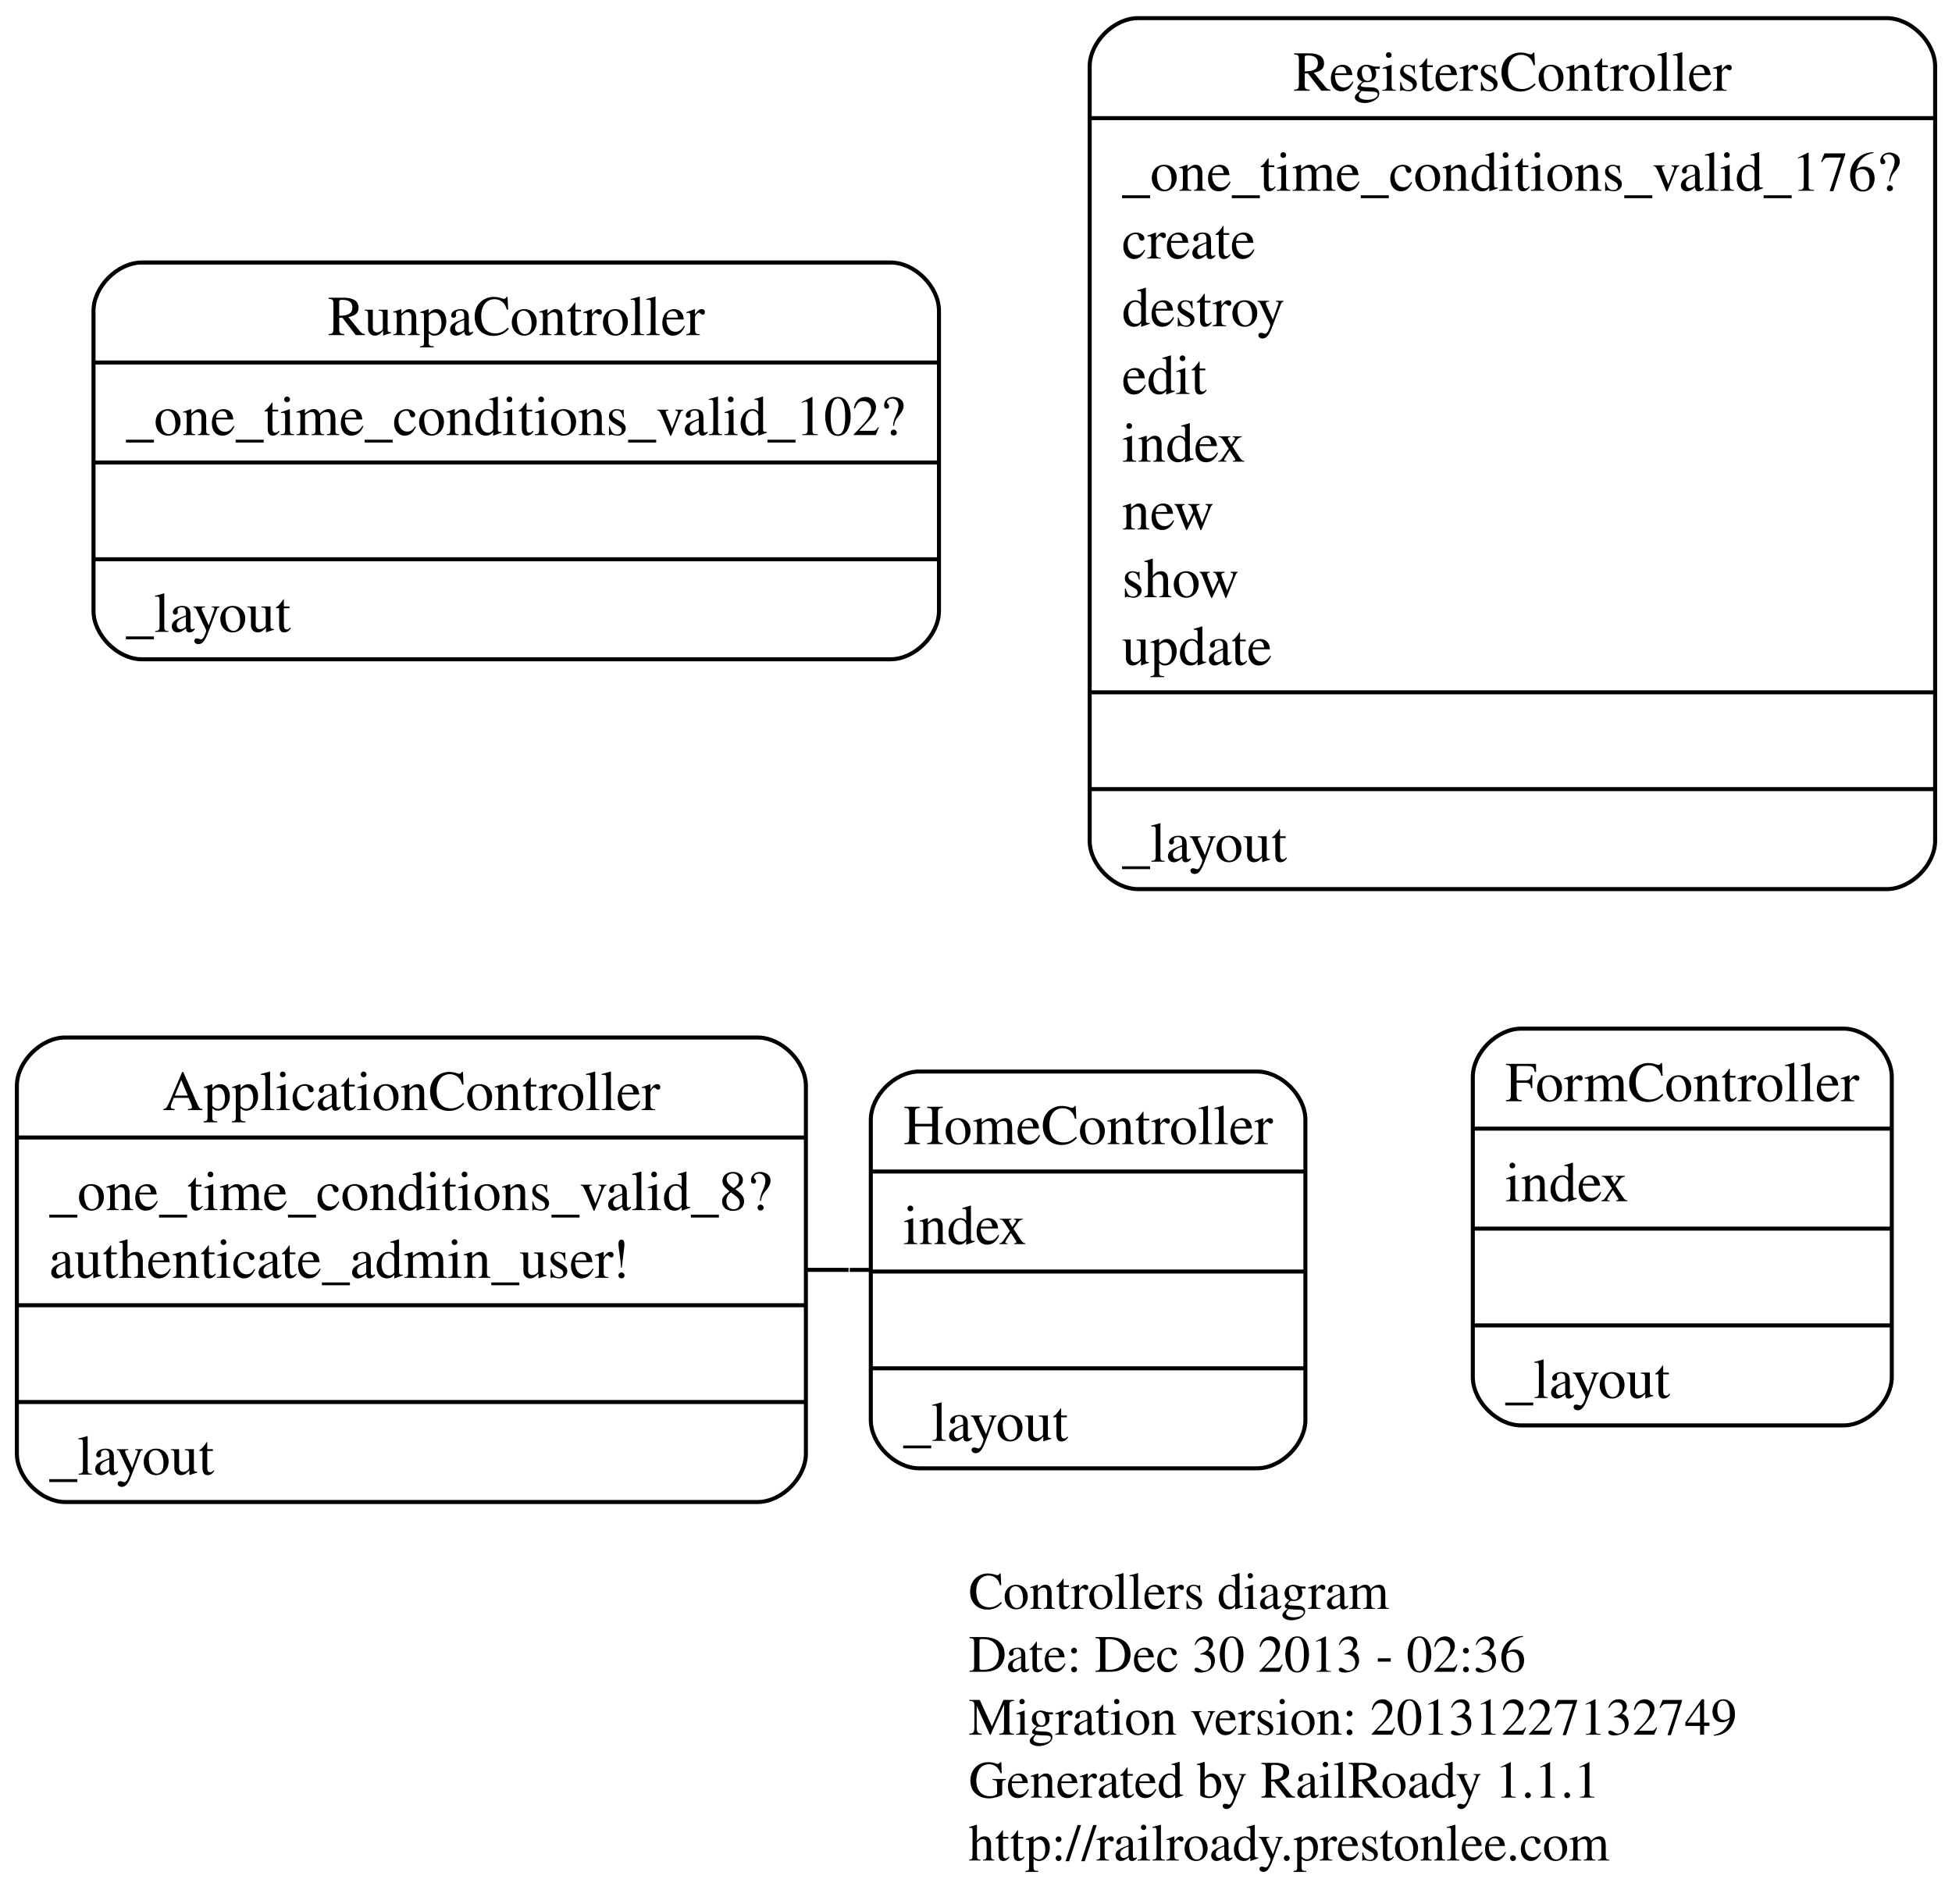
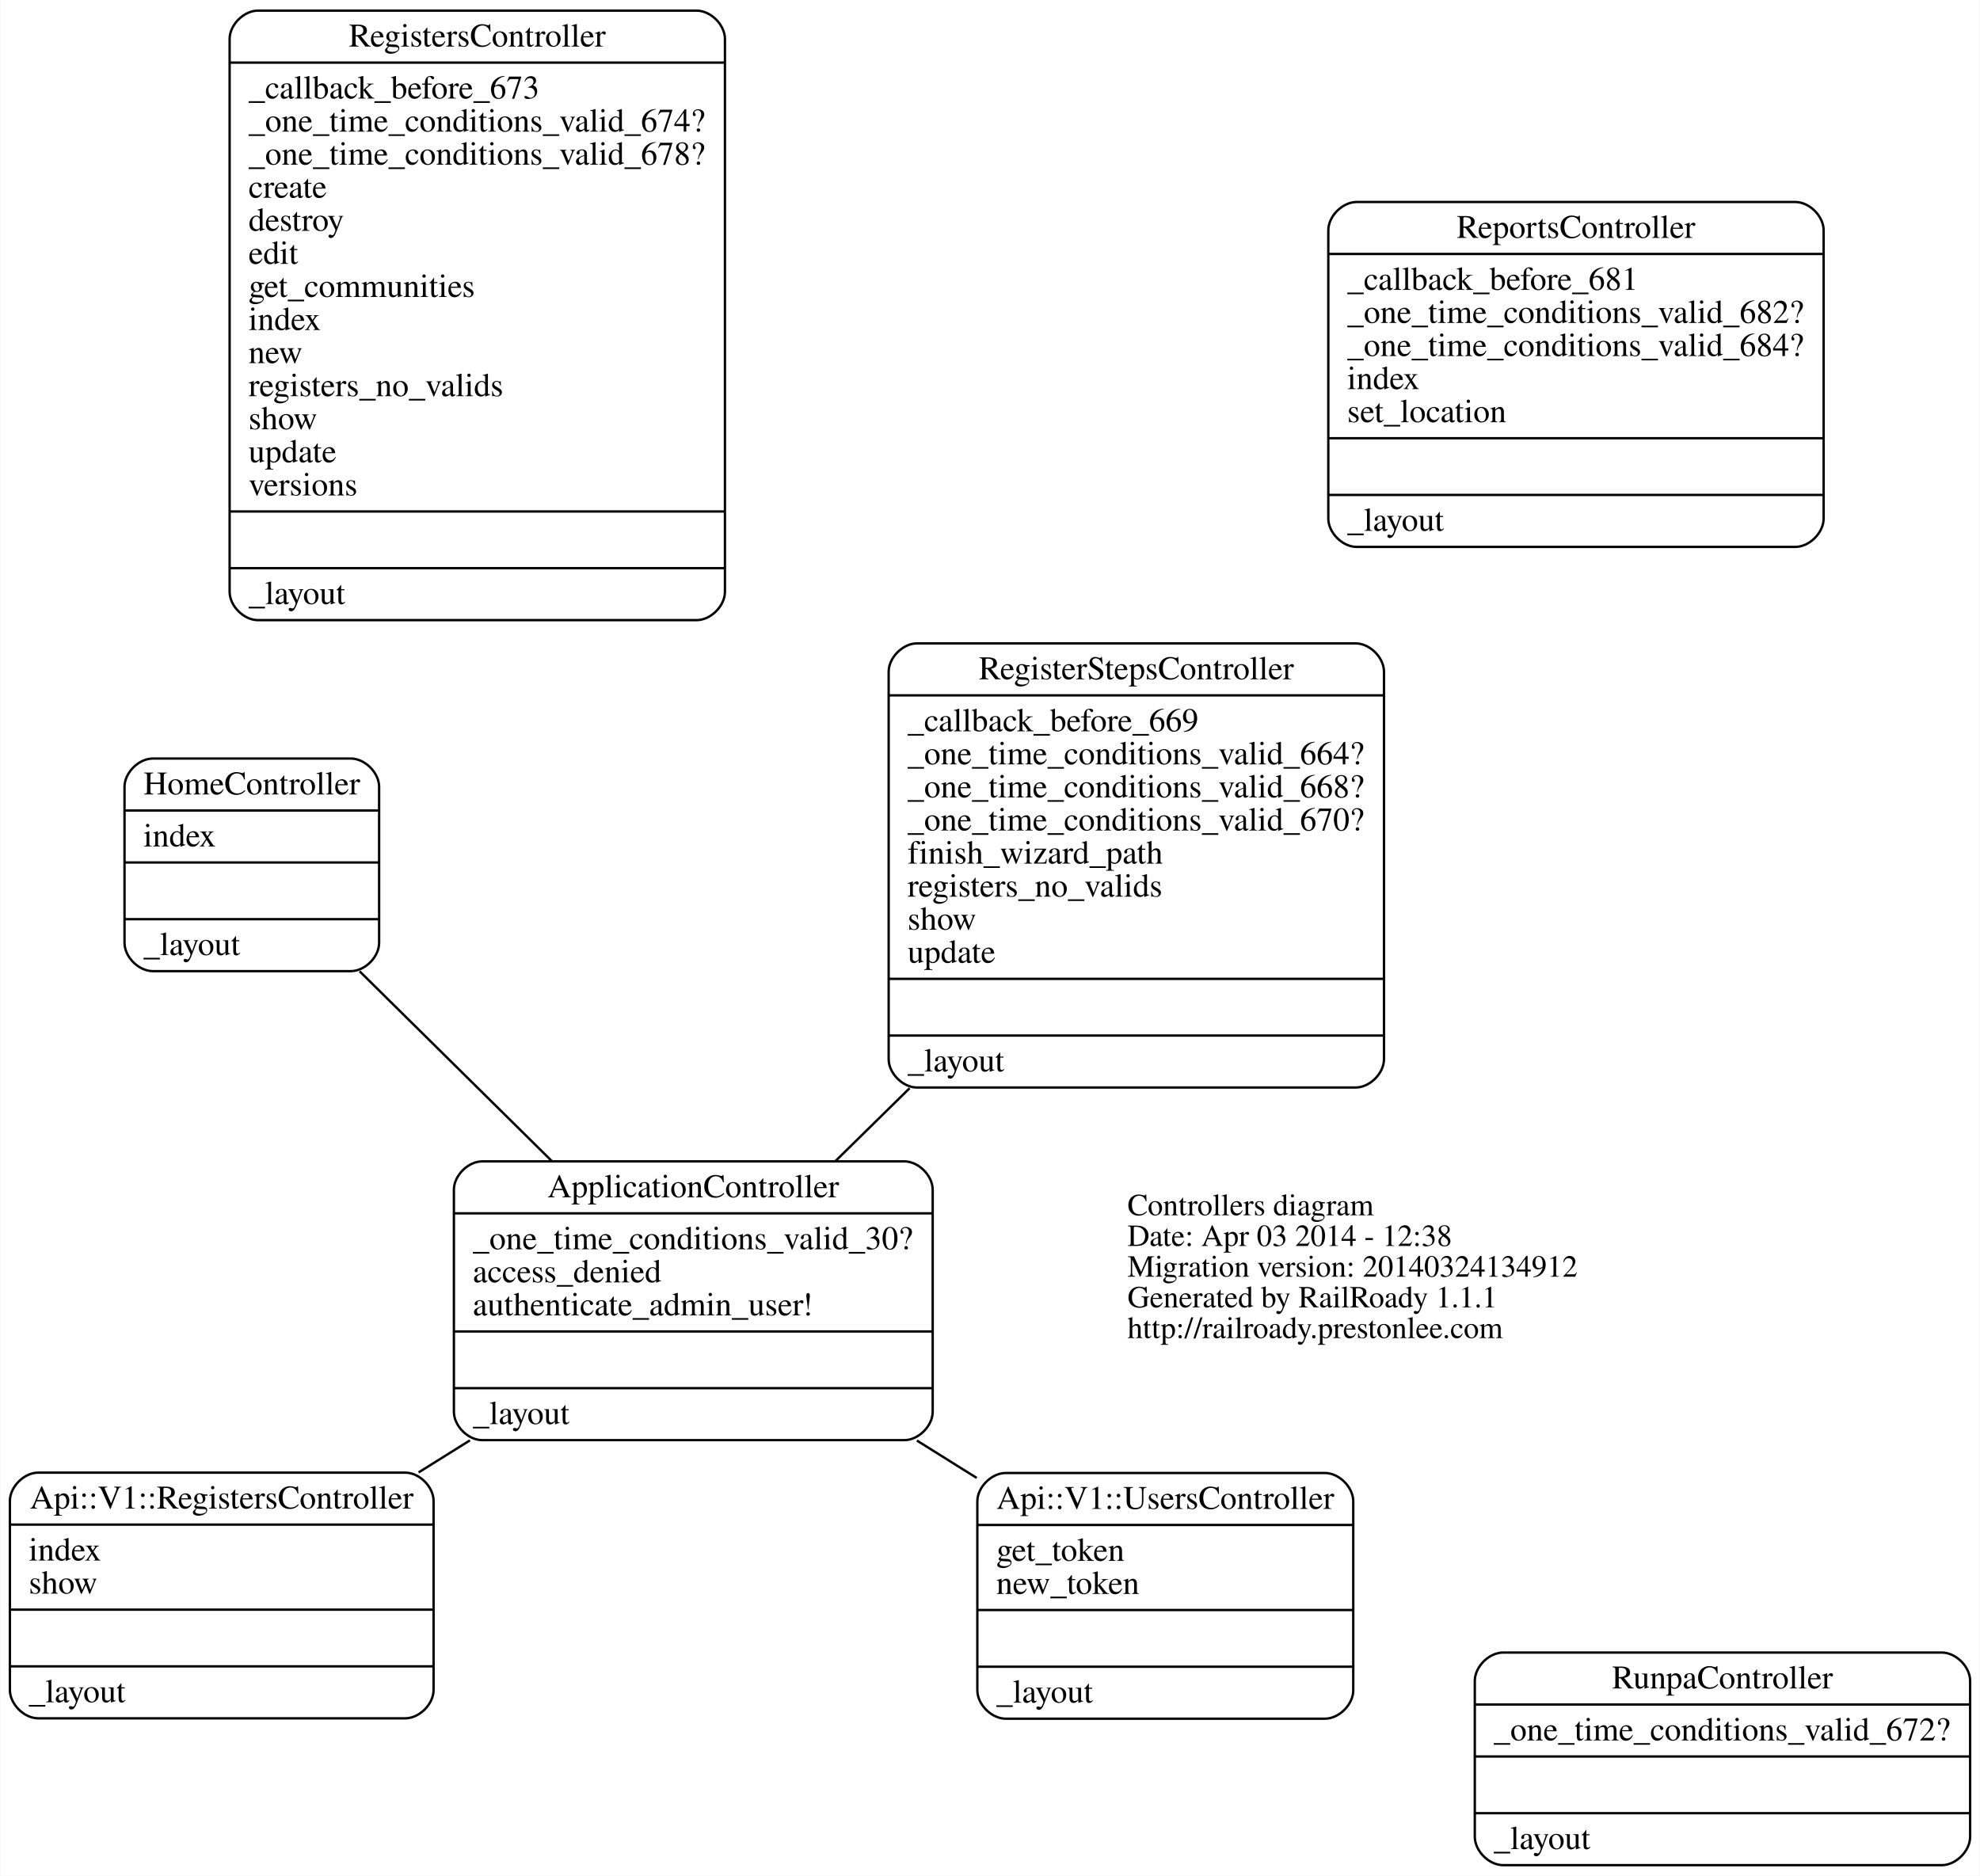
- <svg xmlns="http://www.w3.org/2000/svg" width="484pt" height="472pt" viewBox="0.00 0.00 483.63 472.00">
-   <g id="graph0" class="graph" transform="scale(1 1) rotate(0) translate(4 468)">
-     <polygon fill="white" stroke="white" points="-4,4 -4,-468 479.635,-468 479.635,4 -4,4" />
+ <svg xmlns="http://www.w3.org/2000/svg" width="838pt" height="794pt" viewBox="0.00 0.00 837.63 794.00">
+   <g id="graph0" class="graph" transform="scale(1 1) rotate(0) translate(4 790)">
+     <polygon fill="white" stroke="none" points="-4,4 -4,-790 833.635,-790 833.635,4 -4,4" />
    <g id="node1" class="node">
-       <text text-anchor="start" x="236" y="-69" font-family="Times,serif" font-size="13.00">Controllers diagram</text>
-       <text text-anchor="start" x="236" y="-53.4" font-family="Times,serif" font-size="13.00">Date: Dec 30 2013 - 02:36</text>
-       <text text-anchor="start" x="236" y="-37.8" font-family="Times,serif" font-size="13.00">Migration version: 20131227132749</text>
-       <text text-anchor="start" x="236" y="-22.2" font-family="Times,serif" font-size="13.00">Generated by RailRoady 1.1.1</text>
-       <text text-anchor="start" x="236" y="-6.6" font-family="Times,serif" font-size="13.00">http://railroady.prestonlee.com</text>
+       <text text-anchor="start" x="473" y="-275.6" font-family="Times,serif" font-size="13.00">Controllers diagram</text>
+       <text text-anchor="start" x="473" y="-262.6" font-family="Times,serif" font-size="13.00">Date: Apr 03 2014 - 12:38</text>
+       <text text-anchor="start" x="473" y="-249.6" font-family="Times,serif" font-size="13.00">Migration version: 20140324134912</text>
+       <text text-anchor="start" x="473" y="-236.6" font-family="Times,serif" font-size="13.00">Generated by RailRoady 1.1.1</text>
+       <text text-anchor="start" x="473" y="-223.6" font-family="Times,serif" font-size="13.00">http://railroady.prestonlee.com</text>
    </g>
    <g id="node2" class="node">
-       <path fill="none" stroke="black" d="M12,-95.5C12,-95.5 183.635,-95.5 183.635,-95.5 189.635,-95.5 195.635,-101.5 195.635,-107.5 195.635,-107.5 195.635,-198.7 195.635,-198.7 195.635,-204.7 189.635,-210.7 183.635,-210.7 183.635,-210.7 12,-210.7 12,-210.7 6,-210.7 0,-204.7 0,-198.7 0,-198.7 0,-107.5 0,-107.5 0,-101.5 6,-95.5 12,-95.5" />
-       <text text-anchor="middle" x="97.817" y="-192.7" font-family="Times,serif" font-size="14.00">ApplicationController</text>
-       <polyline fill="none" stroke="black" points="0,-185.9 195.635,-185.9 " />
-       <text text-anchor="start" x="8" y="-167.9" font-family="Times,serif" font-size="14.00">_one_time_conditions_valid_8?</text>
-       <text text-anchor="start" x="8" y="-151.1" font-family="Times,serif" font-size="14.00">authenticate_admin_user!</text>
-       <polyline fill="none" stroke="black" points="0,-144.3 195.635,-144.3 " />
-       <polyline fill="none" stroke="black" points="0,-120.3 195.635,-120.3 " />
-       <text text-anchor="start" x="8" y="-102.3" font-family="Times,serif" font-size="14.00">_layout</text>
+       <path fill="none" stroke="black" d="M12,-62.654C12,-62.654 167.317,-62.654 167.317,-62.654 173.317,-62.654 179.317,-68.654 179.317,-74.654 179.317,-74.654 179.317,-154.654 179.317,-154.654 179.317,-160.654 173.317,-166.654 167.317,-166.654 167.317,-166.654 12,-166.654 12,-166.654 6,-166.654 0,-160.654 0,-154.654 0,-154.654 0,-74.654 0,-74.654 0,-68.654 6,-62.654 12,-62.654" />
+       <text text-anchor="middle" x="89.659" y="-151.454" font-family="Times,serif" font-size="14.00">Api::V1::RegistersController</text>
+       <polyline fill="none" stroke="black" points="0,-144.654 179.317,-144.654 " />
+       <text text-anchor="start" x="8" y="-129.454" font-family="Times,serif" font-size="14.00">index</text>
+       <text text-anchor="start" x="8" y="-115.454" font-family="Times,serif" font-size="14.00">show</text>
+       <polyline fill="none" stroke="black" points="0,-108.654 179.317,-108.654 " />
+       <polyline fill="none" stroke="black" points="0,-84.654 179.317,-84.654 " />
+       <text text-anchor="start" x="8" y="-69.454" font-family="Times,serif" font-size="14.00">_layout</text>
+     </g>
+     <g id="node3" class="node">
+       <path fill="none" stroke="black" d="M421.459,-62.5C421.459,-62.5 556.556,-62.5 556.556,-62.5 562.556,-62.5 568.556,-68.5 568.556,-74.5 568.556,-74.5 568.556,-154.5 568.556,-154.5 568.556,-160.5 562.556,-166.5 556.556,-166.5 556.556,-166.5 421.459,-166.5 421.459,-166.5 415.459,-166.5 409.459,-160.5 409.459,-154.5 409.459,-154.5 409.459,-74.5 409.459,-74.5 409.459,-68.5 415.459,-62.5 421.459,-62.5" />
+       <text text-anchor="middle" x="489.008" y="-151.3" font-family="Times,serif" font-size="14.00">Api::V1::UsersController</text>
+       <polyline fill="none" stroke="black" points="409.459,-144.5 568.556,-144.5 " />
+       <text text-anchor="start" x="417.459" y="-129.3" font-family="Times,serif" font-size="14.00">get_token</text>
+       <text text-anchor="start" x="417.459" y="-115.3" font-family="Times,serif" font-size="14.00">new_token</text>
+       <polyline fill="none" stroke="black" points="409.459,-108.5 568.556,-108.5 " />
+       <polyline fill="none" stroke="black" points="409.459,-84.5 568.556,-84.5 " />
+       <text text-anchor="start" x="417.459" y="-69.3" font-family="Times,serif" font-size="14.00">_layout</text>
    </g>
    <g id="node4" class="node">
-       <path fill="none" stroke="black" d="M223.731,-103.86C223.731,-103.86 307.49,-103.86 307.49,-103.86 313.49,-103.86 319.49,-109.86 319.49,-115.86 319.49,-115.86 319.49,-190.26 319.49,-190.26 319.49,-196.26 313.49,-202.26 307.49,-202.26 307.49,-202.26 223.731,-202.26 223.731,-202.26 217.731,-202.26 211.731,-196.26 211.731,-190.26 211.731,-190.26 211.731,-115.86 211.731,-115.86 211.731,-109.86 217.731,-103.86 223.731,-103.86" />
-       <text text-anchor="middle" x="265.61" y="-184.26" font-family="Times,serif" font-size="14.00">HomeController</text>
-       <polyline fill="none" stroke="black" points="211.731,-177.46 319.49,-177.46 " />
-       <text text-anchor="start" x="219.731" y="-159.46" font-family="Times,serif" font-size="14.00">index</text>
-       <polyline fill="none" stroke="black" points="211.731,-152.66 319.49,-152.66 " />
-       <polyline fill="none" stroke="black" points="211.731,-128.66 319.49,-128.66 " />
-       <text text-anchor="start" x="219.731" y="-110.66" font-family="Times,serif" font-size="14.00">_layout</text>
+       <path fill="none" stroke="black" d="M199.921,-180.406C199.921,-180.406 378.556,-180.406 378.556,-180.406 384.556,-180.406 390.556,-186.406 390.556,-192.406 390.556,-192.406 390.556,-286.406 390.556,-286.406 390.556,-292.406 384.556,-298.406 378.556,-298.406 378.556,-298.406 199.921,-298.406 199.921,-298.406 193.921,-298.406 187.921,-292.406 187.921,-286.406 187.921,-286.406 187.921,-192.406 187.921,-192.406 187.921,-186.406 193.921,-180.406 199.921,-180.406" />
+       <text text-anchor="middle" x="289.238" y="-283.206" font-family="Times,serif" font-size="14.00">ApplicationController</text>
+       <polyline fill="none" stroke="black" points="187.921,-276.406 390.556,-276.406 " />
+       <text text-anchor="start" x="195.921" y="-261.206" font-family="Times,serif" font-size="14.00">_one_time_conditions_valid_30?</text>
+       <text text-anchor="start" x="195.921" y="-247.206" font-family="Times,serif" font-size="14.00">access_denied</text>
+       <text text-anchor="start" x="195.921" y="-233.206" font-family="Times,serif" font-size="14.00">authenticate_admin_user!</text>
+       <polyline fill="none" stroke="black" points="187.921,-226.406 390.556,-226.406 " />
+       <polyline fill="none" stroke="black" points="187.921,-202.406 390.556,-202.406 " />
+       <text text-anchor="start" x="195.921" y="-187.206" font-family="Times,serif" font-size="14.00">_layout</text>
    </g>
    <g id="edge1" class="edge">
-       <path fill="none" stroke="black" d="M195.909,-153.077C199.391,-153.076 202.841,-153.075 206.231,-153.074" />
-       <polyline fill="none" stroke="black" points="211.507,-153.073 206.507,-153.074 " />
+       <path fill="none" stroke="black" d="M194.709,-180.318C187.454,-175.783 180.163,-171.226 172.989,-166.741" />
    </g>
-     <g id="node3" class="node">
-       <path fill="none" stroke="black" d="M373,-114.5C373,-114.5 452.883,-114.5 452.883,-114.5 458.883,-114.5 464.883,-120.5 464.883,-126.5 464.883,-126.5 464.883,-200.9 464.883,-200.9 464.883,-206.9 458.883,-212.9 452.883,-212.9 452.883,-212.9 373,-212.9 373,-212.9 367,-212.9 361,-206.9 361,-200.9 361,-200.9 361,-126.5 361,-126.5 361,-120.5 367,-114.5 373,-114.5" />
-       <text text-anchor="middle" x="412.941" y="-194.9" font-family="Times,serif" font-size="14.00">FormController</text>
-       <polyline fill="none" stroke="black" points="361,-188.1 464.883,-188.1 " />
-       <text text-anchor="start" x="369" y="-170.1" font-family="Times,serif" font-size="14.00">index</text>
-       <polyline fill="none" stroke="black" points="361,-163.3 464.883,-163.3 " />
-       <polyline fill="none" stroke="black" points="361,-139.3 464.883,-139.3 " />
-       <text text-anchor="start" x="369" y="-121.3" font-family="Times,serif" font-size="14.00">_layout</text>
+     <g id="edge2" class="edge">
+       <path fill="none" stroke="black" d="M383.858,-180.245C392.329,-174.948 400.851,-169.62 409.179,-164.413" />
    </g>
    <g id="node5" class="node">
-       <path fill="none" stroke="black" d="M278,-247.5C278,-247.5 463.635,-247.5 463.635,-247.5 469.635,-247.5 475.635,-253.5 475.635,-259.5 475.635,-259.5 475.635,-451.5 475.635,-451.5 475.635,-457.5 469.635,-463.5 463.635,-463.5 463.635,-463.5 278,-463.5 278,-463.5 272,-463.5 266,-457.5 266,-451.5 266,-451.5 266,-259.5 266,-259.5 266,-253.5 272,-247.5 278,-247.5" />
-       <text text-anchor="middle" x="370.817" y="-445.5" font-family="Times,serif" font-size="14.00">RegistersController</text>
-       <polyline fill="none" stroke="black" points="266,-438.7 475.635,-438.7 " />
-       <text text-anchor="start" x="274" y="-420.7" font-family="Times,serif" font-size="14.00">_one_time_conditions_valid_176?</text>
-       <text text-anchor="start" x="274" y="-403.9" font-family="Times,serif" font-size="14.00">create</text>
-       <text text-anchor="start" x="274" y="-387.1" font-family="Times,serif" font-size="14.00">destroy</text>
-       <text text-anchor="start" x="274" y="-370.3" font-family="Times,serif" font-size="14.00">edit</text>
-       <text text-anchor="start" x="274" y="-353.5" font-family="Times,serif" font-size="14.00">index</text>
-       <text text-anchor="start" x="274" y="-336.7" font-family="Times,serif" font-size="14.00">new</text>
-       <text text-anchor="start" x="274" y="-319.9" font-family="Times,serif" font-size="14.00">show</text>
-       <text text-anchor="start" x="274" y="-303.1" font-family="Times,serif" font-size="14.00">update</text>
-       <polyline fill="none" stroke="black" points="266,-296.3 475.635,-296.3 " />
-       <polyline fill="none" stroke="black" points="266,-272.3 475.635,-272.3 " />
-       <text text-anchor="start" x="274" y="-254.3" font-family="Times,serif" font-size="14.00">_layout</text>
+       <path fill="none" stroke="black" d="M60.512,-378.924C60.512,-378.924 144.271,-378.924 144.271,-378.924 150.271,-378.924 156.271,-384.924 156.271,-390.924 156.271,-390.924 156.271,-456.924 156.271,-456.924 156.271,-462.924 150.271,-468.924 144.271,-468.924 144.271,-468.924 60.512,-468.924 60.512,-468.924 54.512,-468.924 48.512,-462.924 48.512,-456.924 48.512,-456.924 48.512,-390.924 48.512,-390.924 48.512,-384.924 54.512,-378.924 60.512,-378.924" />
+       <text text-anchor="middle" x="102.391" y="-453.724" font-family="Times,serif" font-size="14.00">HomeController</text>
+       <polyline fill="none" stroke="black" points="48.512,-446.924 156.271,-446.924 " />
+       <text text-anchor="start" x="56.512" y="-431.724" font-family="Times,serif" font-size="14.00">index</text>
+       <polyline fill="none" stroke="black" points="48.512,-424.924 156.271,-424.924 " />
+       <polyline fill="none" stroke="black" points="48.512,-400.924 156.271,-400.924 " />
+       <text text-anchor="start" x="56.512" y="-385.724" font-family="Times,serif" font-size="14.00">_layout</text>
+     </g>
+     <g id="edge3" class="edge">
+       <path fill="none" stroke="black" d="M229.348,-298.55C202.982,-324.587 172.509,-354.68 148.027,-378.857" />
    </g>
    <g id="node6" class="node">
-       <path fill="none" stroke="black" d="M31,-304.5C31,-304.5 216.635,-304.5 216.635,-304.5 222.635,-304.5 228.635,-310.5 228.635,-316.5 228.635,-316.5 228.635,-390.9 228.635,-390.9 228.635,-396.9 222.635,-402.9 216.635,-402.9 216.635,-402.9 31,-402.9 31,-402.9 25,-402.9 19,-396.9 19,-390.9 19,-390.9 19,-316.5 19,-316.5 19,-310.5 25,-304.5 31,-304.5" />
-       <text text-anchor="middle" x="123.817" y="-384.9" font-family="Times,serif" font-size="14.00">RunpaController</text>
-       <polyline fill="none" stroke="black" points="19,-378.1 228.635,-378.1 " />
-       <text text-anchor="start" x="27" y="-360.1" font-family="Times,serif" font-size="14.00">_one_time_conditions_valid_102?</text>
-       <polyline fill="none" stroke="black" points="19,-353.3 228.635,-353.3 " />
-       <polyline fill="none" stroke="black" points="19,-329.3 228.635,-329.3 " />
-       <text text-anchor="start" x="27" y="-311.3" font-family="Times,serif" font-size="14.00">_layout</text>
+       <path fill="none" stroke="black" d="M383.928,-329.666C383.928,-329.666 569.563,-329.666 569.563,-329.666 575.563,-329.666 581.563,-335.666 581.563,-341.666 581.563,-341.666 581.563,-505.666 581.563,-505.666 581.563,-511.666 575.563,-517.666 569.563,-517.666 569.563,-517.666 383.928,-517.666 383.928,-517.666 377.928,-517.666 371.928,-511.666 371.928,-505.666 371.928,-505.666 371.928,-341.666 371.928,-341.666 371.928,-335.666 377.928,-329.666 383.928,-329.666" />
+       <text text-anchor="middle" x="476.746" y="-502.466" font-family="Times,serif" font-size="14.00">RegisterStepsController</text>
+       <polyline fill="none" stroke="black" points="371.928,-495.666 581.563,-495.666 " />
+       <text text-anchor="start" x="379.928" y="-480.466" font-family="Times,serif" font-size="14.00">_callback_before_669</text>
+       <text text-anchor="start" x="379.928" y="-466.466" font-family="Times,serif" font-size="14.00">_one_time_conditions_valid_664?</text>
+       <text text-anchor="start" x="379.928" y="-452.466" font-family="Times,serif" font-size="14.00">_one_time_conditions_valid_668?</text>
+       <text text-anchor="start" x="379.928" y="-438.466" font-family="Times,serif" font-size="14.00">_one_time_conditions_valid_670?</text>
+       <text text-anchor="start" x="379.928" y="-424.466" font-family="Times,serif" font-size="14.00">finish_wizard_path</text>
+       <text text-anchor="start" x="379.928" y="-410.466" font-family="Times,serif" font-size="14.00">registers_no_valids</text>
+       <text text-anchor="start" x="379.928" y="-396.466" font-family="Times,serif" font-size="14.00">show</text>
+       <text text-anchor="start" x="379.928" y="-382.466" font-family="Times,serif" font-size="14.00">update</text>
+       <polyline fill="none" stroke="black" points="371.928,-375.666 581.563,-375.666 " />
+       <polyline fill="none" stroke="black" points="371.928,-351.666 581.563,-351.666 " />
+       <text text-anchor="start" x="379.928" y="-336.466" font-family="Times,serif" font-size="14.00">_layout</text>
+     </g>
+     <g id="edge4" class="edge">
+       <path fill="none" stroke="black" d="M349.34,-298.467C359.41,-308.362 370.076,-318.844 380.781,-329.363" />
+     </g>
+     <g id="node7" class="node">
+       <path fill="none" stroke="black" d="M105,-527.5C105,-527.5 290.635,-527.5 290.635,-527.5 296.635,-527.5 302.635,-533.5 302.635,-539.5 302.635,-539.5 302.635,-773.5 302.635,-773.5 302.635,-779.5 296.635,-785.5 290.635,-785.5 290.635,-785.5 105,-785.5 105,-785.5 99,-785.5 93,-779.5 93,-773.5 93,-773.5 93,-539.5 93,-539.5 93,-533.5 99,-527.5 105,-527.5" />
+       <text text-anchor="middle" x="197.817" y="-770.3" font-family="Times,serif" font-size="14.00">RegistersController</text>
+       <polyline fill="none" stroke="black" points="93,-763.5 302.635,-763.5 " />
+       <text text-anchor="start" x="101" y="-748.3" font-family="Times,serif" font-size="14.00">_callback_before_673</text>
+       <text text-anchor="start" x="101" y="-734.3" font-family="Times,serif" font-size="14.00">_one_time_conditions_valid_674?</text>
+       <text text-anchor="start" x="101" y="-720.3" font-family="Times,serif" font-size="14.00">_one_time_conditions_valid_678?</text>
+       <text text-anchor="start" x="101" y="-706.3" font-family="Times,serif" font-size="14.00">create</text>
+       <text text-anchor="start" x="101" y="-692.3" font-family="Times,serif" font-size="14.00">destroy</text>
+       <text text-anchor="start" x="101" y="-678.3" font-family="Times,serif" font-size="14.00">edit</text>
+       <text text-anchor="start" x="101" y="-664.3" font-family="Times,serif" font-size="14.00">get_communities</text>
+       <text text-anchor="start" x="101" y="-650.3" font-family="Times,serif" font-size="14.00">index</text>
+       <text text-anchor="start" x="101" y="-636.3" font-family="Times,serif" font-size="14.00">new</text>
+       <text text-anchor="start" x="101" y="-622.3" font-family="Times,serif" font-size="14.00">registers_no_valids</text>
+       <text text-anchor="start" x="101" y="-608.3" font-family="Times,serif" font-size="14.00">show</text>
+       <text text-anchor="start" x="101" y="-594.3" font-family="Times,serif" font-size="14.00">update</text>
+       <text text-anchor="start" x="101" y="-580.3" font-family="Times,serif" font-size="14.00">versions</text>
+       <polyline fill="none" stroke="black" points="93,-573.5 302.635,-573.5 " />
+       <polyline fill="none" stroke="black" points="93,-549.5 302.635,-549.5 " />
+       <text text-anchor="start" x="101" y="-534.3" font-family="Times,serif" font-size="14.00">_layout</text>
+     </g>
+     <g id="node8" class="node">
+       <path fill="none" stroke="black" d="M570,-558.5C570,-558.5 755.635,-558.5 755.635,-558.5 761.635,-558.5 767.635,-564.5 767.635,-570.5 767.635,-570.5 767.635,-692.5 767.635,-692.5 767.635,-698.5 761.635,-704.5 755.635,-704.5 755.635,-704.5 570,-704.5 570,-704.5 564,-704.5 558,-698.5 558,-692.5 558,-692.5 558,-570.5 558,-570.5 558,-564.5 564,-558.5 570,-558.5" />
+       <text text-anchor="middle" x="662.817" y="-689.3" font-family="Times,serif" font-size="14.00">ReportsController</text>
+       <polyline fill="none" stroke="black" points="558,-682.5 767.635,-682.5 " />
+       <text text-anchor="start" x="566" y="-667.3" font-family="Times,serif" font-size="14.00">_callback_before_681</text>
+       <text text-anchor="start" x="566" y="-653.3" font-family="Times,serif" font-size="14.00">_one_time_conditions_valid_682?</text>
+       <text text-anchor="start" x="566" y="-639.3" font-family="Times,serif" font-size="14.00">_one_time_conditions_valid_684?</text>
+       <text text-anchor="start" x="566" y="-625.3" font-family="Times,serif" font-size="14.00">index</text>
+       <text text-anchor="start" x="566" y="-611.3" font-family="Times,serif" font-size="14.00">set_location</text>
+       <polyline fill="none" stroke="black" points="558,-604.5 767.635,-604.5 " />
+       <polyline fill="none" stroke="black" points="558,-580.5 767.635,-580.5 " />
+       <text text-anchor="start" x="566" y="-565.3" font-family="Times,serif" font-size="14.00">_layout</text>
+     </g>
+     <g id="node9" class="node">
+       <path fill="none" stroke="black" d="M632,-0.5C632,-0.5 817.635,-0.5 817.635,-0.5 823.635,-0.5 829.635,-6.5 829.635,-12.5 829.635,-12.5 829.635,-78.5 829.635,-78.5 829.635,-84.5 823.635,-90.5 817.635,-90.5 817.635,-90.5 632,-90.5 632,-90.5 626,-90.5 620,-84.5 620,-78.5 620,-78.5 620,-12.5 620,-12.5 620,-6.5 626,-0.5 632,-0.5" />
+       <text text-anchor="middle" x="724.817" y="-75.3" font-family="Times,serif" font-size="14.00">RunpaController</text>
+       <polyline fill="none" stroke="black" points="620,-68.5 829.635,-68.5 " />
+       <text text-anchor="start" x="628" y="-53.3" font-family="Times,serif" font-size="14.00">_one_time_conditions_valid_672?</text>
+       <polyline fill="none" stroke="black" points="620,-46.5 829.635,-46.5 " />
+       <polyline fill="none" stroke="black" points="620,-22.5 829.635,-22.5 " />
+       <text text-anchor="start" x="628" y="-7.3" font-family="Times,serif" font-size="14.00">_layout</text>
    </g>
  </g>
</svg>
